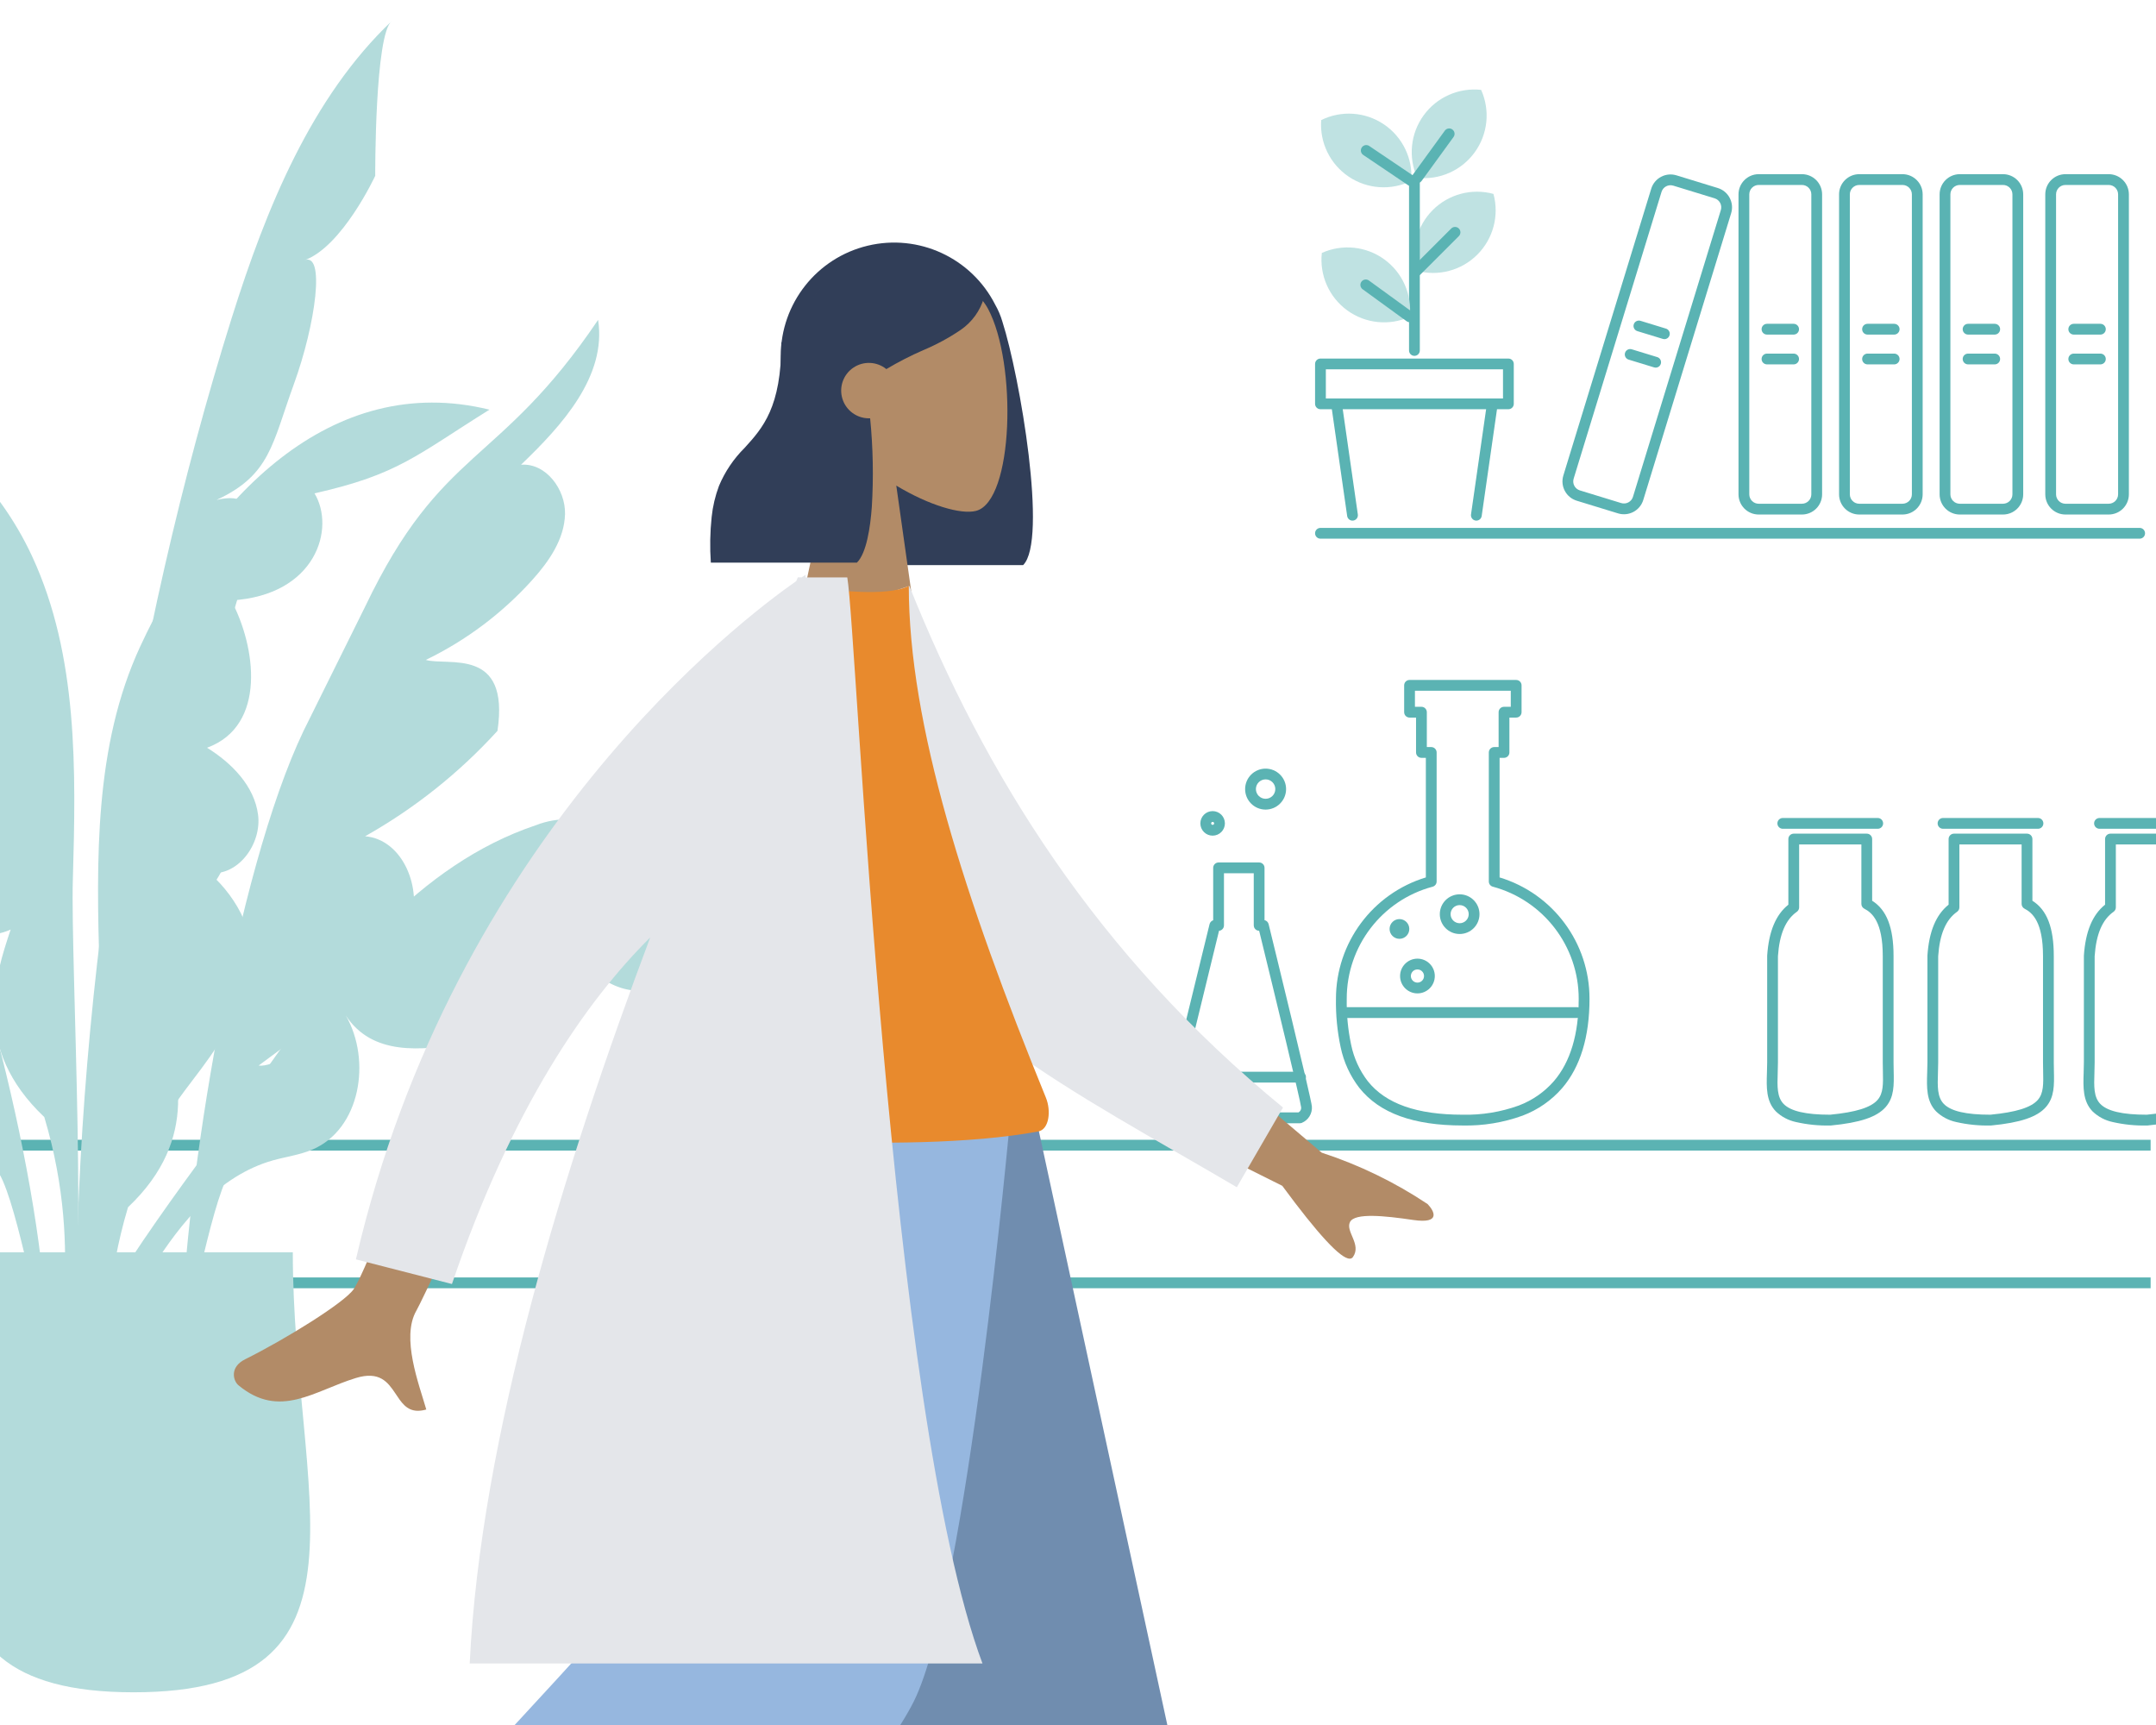
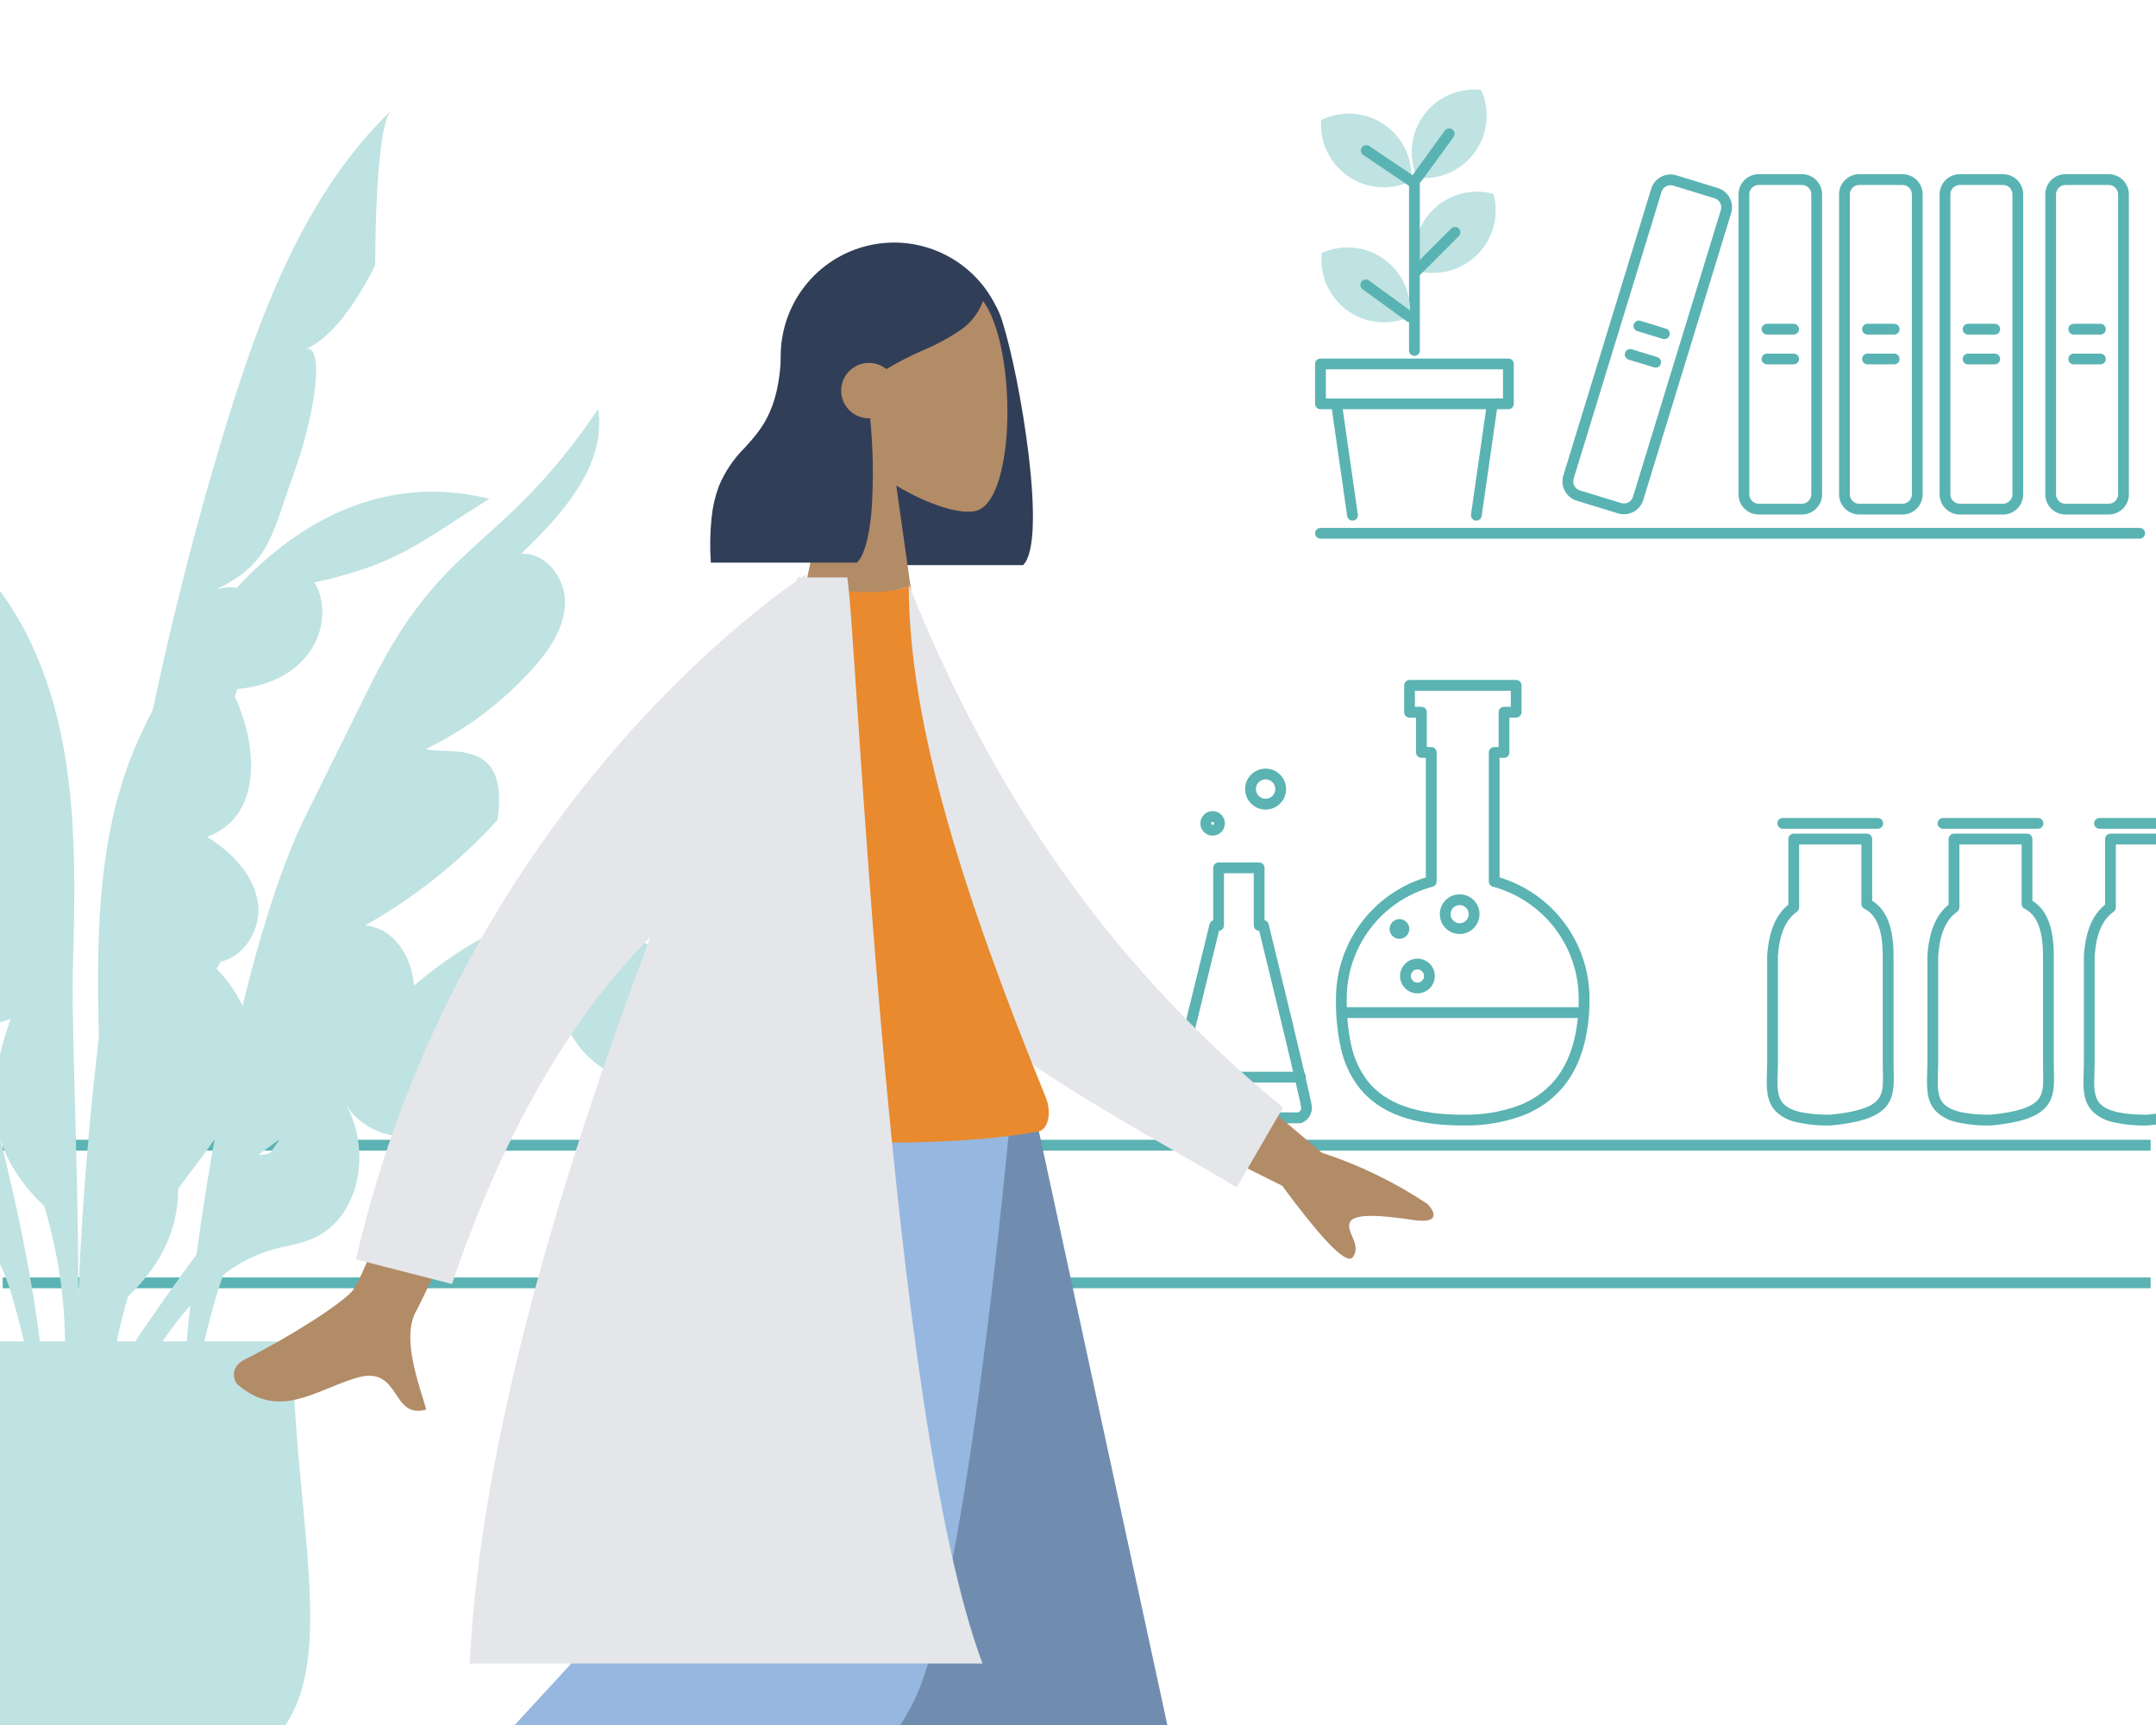
<svg xmlns="http://www.w3.org/2000/svg" width="400" height="320" viewBox="0 0 400 320">
  <defs>
    <clipPath id="b">
      <rect width="400" height="320" />
    </clipPath>
  </defs>
  <g id="a" clip-path="url(#b)">
    <rect width="400" height="320" fill="#fff" />
    <path d="M-185.574,15.814a11.607,11.607,0,0,1,11.263-2.993A11.607,11.607,0,0,1-177.3,24.083a11.607,11.607,0,0,1-11.263,2.993A11.607,11.607,0,0,1-185.574,15.814Z" transform="translate(451.39 23.149)" fill="#bfe2e2" />
    <path d="M9.978,30.272a2.277,2.277,0,1,1,2.277-2.277A2.279,2.279,0,0,1,9.978,30.272Zm0-2.554a.277.277,0,1,0,.277.277A.277.277,0,0,0,9.978,27.718Z" transform="translate(215 124.748)" fill="#5bb3b3" />
    <g transform="translate(7)">
      <path d="M10.081,34.107h7.525a1,1,0,0,1,1,1v9.7a1,1,0,0,1,.758.739c.808,3.3,7.9,32.261,8.026,33.809a3.029,3.029,0,0,1-1.869,3.059,1,1,0,0,1-.363.068H2.644a1,1,0,0,1-.217-.024,2.725,2.725,0,0,1-2.152-3.02c.2-1.582,7.323-30.59,8.135-33.892a1,1,0,0,1,.671-.715v-9.72A1,1,0,0,1,10.081,34.107Zm6.525,2H11.081v9.674a1,1,0,0,1-.915,1C6.993,59.695,2.4,78.593,2.259,79.686a.592.592,0,0,0,.2.6,1.179,1.179,0,0,0,.332.189H24.914a1.254,1.254,0,0,0,.241-.2.933.933,0,0,0,.243-.76c-.123-1.184-4.655-19.938-7.789-32.738h0a1,1,0,0,1-1-1Z" transform="translate(209 125.886)" fill="#5bb3b3" />
      <path d="M21.348,1H0A1,1,0,0,1-1,0,1,1,0,0,1,0-1H21.348a1,1,0,0,1,1,1A1,1,0,0,1,21.348,1Z" transform="translate(212.945 199.816)" fill="#5bb3b3" />
      <path d="M18.806,24.3a3.8,3.8,0,1,1,3.8-3.8A3.807,3.807,0,0,1,18.806,24.3Zm0-5.606a1.8,1.8,0,1,0,1.8,1.8A1.8,1.8,0,0,0,18.806,18.692Z" transform="translate(209 125.886)" fill="#5bb3b3" />
    </g>
    <path d="M49.512.25H69.294a1,1,0,0,1,1,1V6.229a1,1,0,0,1-1,1H68.037V13.7a1,1,0,0,1-1,1h-.819V36.882A23.491,23.491,0,0,1,82.9,59.385c0,7.067-1.7,12.643-5.066,16.573A18.227,18.227,0,0,1,70.5,81.066,30.634,30.634,0,0,1,59.378,82.9c-9.164,0-15.437-2.281-19.179-6.972a18.522,18.522,0,0,1-3.472-7.556,39.992,39.992,0,0,1-.868-8.991,23.535,23.535,0,0,1,16.678-22.5V14.7h-.819a1,1,0,0,1-1-1V7.229H49.512a1,1,0,0,1-1-1V1.25A1,1,0,0,1,49.512.25Zm18.782,2H50.512V5.229h1.206a1,1,0,0,1,1,1V12.7h.819a1,1,0,0,1,1,1V37.636a1,1,0,0,1-.741.966A21.492,21.492,0,0,0,37.859,59.385a38.057,38.057,0,0,0,.816,8.54,16.578,16.578,0,0,0,3.087,6.76C45.1,78.87,50.862,80.9,59.378,80.9A28.667,28.667,0,0,0,69.77,79.2a16.25,16.25,0,0,0,6.54-4.545c3.043-3.558,4.585-8.7,4.585-15.273A21.531,21.531,0,0,0,64.959,38.6a1,1,0,0,1-.741-.966V13.7a1,1,0,0,1,1-1h.819V6.229a1,1,0,0,1,1-1h1.257Z" transform="translate(212 125.886)" fill="#5bb3b3" />
    <path d="M42.894,1H0A1,1,0,0,1-1,0,1,1,0,0,1,0-1H42.894a1,1,0,0,1,1,1A1,1,0,0,1,42.894,1Z" transform="translate(249.679 187.838)" fill="#5bb3b3" />
    <path d="M.83-1A1.83,1.83,0,1,1-1,.83,1.832,1.832,0,0,1,.83-1Z" transform="translate(258.807 171.498)" fill="#5bb3b3" />
    <path d="M2.681-1A3.681,3.681,0,1,1-1,2.681,3.685,3.685,0,0,1,2.681-1Zm0,5.362A1.681,1.681,0,1,0,1,2.681,1.683,1.683,0,0,0,2.681,4.362Z" transform="translate(268.126 166.902)" fill="#5bb3b3" />
    <path d="M2.222-1A3.222,3.222,0,1,1-1,2.222,3.226,3.226,0,0,1,2.222-1Zm0,4.444A1.222,1.222,0,1,0,1,2.222,1.223,1.223,0,0,0,2.222,3.444Z" transform="translate(260.755 178.837)" fill="#5bb3b3" />
    <g transform="translate(-10 27)">
      <path d="M140.584,82.9a25.77,25.77,0,0,1-6.4-.645,7.707,7.707,0,0,1-3.711-1.968c-1.83-1.892-1.744-4.478-1.653-7.215.02-.616.042-1.254.042-1.895V51.458q0-.033,0-.067c.3-4.478,1.586-7.578,3.93-9.453V29.762a1,1,0,0,1,1-1h13.547a1,1,0,0,1,1,1V41.211c2.7,1.688,3.968,4.967,3.968,10.247V71.181c0,.545.012,1.074.023,1.587.058,2.622.109,4.886-1.481,6.707-1.618,1.853-4.755,2.909-10.17,3.425Q140.632,82.9,140.584,82.9ZM130.86,51.492V71.181c0,.674-.022,1.329-.043,1.961-.083,2.5-.149,4.476,1.092,5.758,1.3,1.343,4.122,2,8.627,2,4.772-.459,7.571-1.331,8.806-2.745,1.08-1.236,1.041-2.961.988-5.347-.012-.523-.024-1.064-.024-1.631V51.458c0-6.29-1.954-8.021-3.425-8.775a1,1,0,0,1-.543-.89V30.762H134.792V42.438a1,1,0,0,1-.426.819C132.284,44.716,131.137,47.41,130.86,51.492Z" transform="translate(209 98.886)" fill="#5bb3b3" />
      <path d="M17.617,1H0A1,1,0,0,1-1,0,1,1,0,0,1,0-1H17.617a1,1,0,0,1,1,1A1,1,0,0,1,17.617,1Z" transform="translate(340.757 125.743)" fill="#5bb3b3" />
      <path d="M170.314,82.9a25.771,25.771,0,0,1-6.4-.645,7.707,7.707,0,0,1-3.711-1.968c-1.83-1.892-1.744-4.478-1.653-7.215.021-.616.042-1.254.042-1.895V51.458q0-.033,0-.067c.3-4.478,1.586-7.578,3.93-9.453V29.762a1,1,0,0,1,1-1h13.547a1,1,0,0,1,1,1V41.211c2.7,1.688,3.968,4.967,3.968,10.247V71.181c0,.545.012,1.074.023,1.587.058,2.622.109,4.886-1.481,6.707-1.618,1.853-4.755,2.909-10.17,3.425Q170.362,82.9,170.314,82.9ZM160.59,51.492V71.181c0,.674-.022,1.329-.043,1.961-.083,2.5-.149,4.476,1.092,5.758,1.3,1.343,4.122,2,8.627,2,4.772-.459,7.571-1.331,8.806-2.745,1.08-1.236,1.041-2.961.988-5.347-.012-.523-.024-1.064-.024-1.631V51.458c0-6.29-1.954-8.021-3.425-8.775a1,1,0,0,1-.543-.89V30.762H164.522V42.438a1,1,0,0,1-.426.819C162.014,44.716,160.867,47.41,160.59,51.492Z" transform="translate(209 98.886)" fill="#5bb3b3" />
      <path d="M17.617,1H0A1,1,0,0,1-1,0,1,1,0,0,1,0-1H17.617a1,1,0,0,1,1,1A1,1,0,0,1,17.617,1Z" transform="translate(370.487 125.743)" fill="#5bb3b3" />
    </g>
    <path d="M140.584,82.9a25.77,25.77,0,0,1-6.4-.645,7.707,7.707,0,0,1-3.711-1.968c-1.83-1.892-1.744-4.478-1.653-7.215.02-.616.042-1.254.042-1.895V51.458q0-.033,0-.067c.3-4.478,1.586-7.578,3.93-9.453V29.762a1,1,0,0,1,1-1h13.547a1,1,0,0,1,1,1V41.211c2.7,1.688,3.968,4.967,3.968,10.247V71.181c0,.545.012,1.074.023,1.587.058,2.622.109,4.886-1.481,6.707-1.618,1.853-4.755,2.909-10.17,3.425Q140.632,82.9,140.584,82.9ZM130.86,51.492V71.181c0,.674-.022,1.329-.043,1.961-.083,2.5-.149,4.476,1.092,5.758,1.3,1.343,4.122,2,8.627,2,4.772-.459,7.571-1.331,8.806-2.745,1.08-1.236,1.041-2.961.988-5.347-.012-.523-.024-1.064-.024-1.631V51.458c0-6.29-1.954-8.021-3.425-8.775a1,1,0,0,1-.543-.89V30.762H134.792V42.438a1,1,0,0,1-.426.819C132.284,44.716,131.137,47.41,130.86,51.492Z" transform="translate(257.759 125.886)" fill="#5bb3b3" />
    <path d="M17.617,1H0A1,1,0,0,1-1,0,1,1,0,0,1,0-1H17.617a1,1,0,0,1,1,1A1,1,0,0,1,17.617,1Z" transform="translate(389.516 152.743)" fill="#5bb3b3" />
    <path d="M398.5,1H0V-1H398.5Z" transform="translate(0.5 237.976)" fill="#5bb3b3" />
    <path d="M398.5,1H0V-1H398.5Z" transform="translate(0.5 212.438)" fill="#5bb3b3" />
    <path d="M151.983,1H0A1,1,0,0,1-1,0,1,1,0,0,1,0-1H151.983a1,1,0,0,1,1,1A1,1,0,0,1,151.983,1Z" transform="translate(244.984 98.929)" fill="#5ab3b3" />
    <path d="M2.744-1h8.022a3.748,3.748,0,0,1,3.744,3.744v55.65a3.748,3.748,0,0,1-3.744,3.744H2.744A3.748,3.748,0,0,1-1,58.394V2.744A3.748,3.748,0,0,1,2.744-1Zm8.022,61.137a1.746,1.746,0,0,0,1.744-1.744V2.744A1.746,1.746,0,0,0,10.765,1H2.744A1.746,1.746,0,0,0,1,2.744v55.65a1.746,1.746,0,0,0,1.744,1.744Z" transform="translate(323.543 33.31)" fill="#5ab3b3" />
    <g transform="translate(327.827 61.069)">
      <path d="M4.942,1H0A1,1,0,0,1-1,0,1,1,0,0,1,0-1H4.942a1,1,0,0,1,1,1A1,1,0,0,1,4.942,1Z" fill="#5ab3b3" />
      <path d="M4.942,1H0A1,1,0,0,1-1,0,1,1,0,0,1,0-1H4.942a1,1,0,0,1,1,1A1,1,0,0,1,4.942,1Z" transform="translate(0 5.527)" fill="#5ab3b3" />
    </g>
    <path d="M2.744-1h8.022a3.748,3.748,0,0,1,3.744,3.744v55.65a3.748,3.748,0,0,1-3.744,3.744H2.744A3.748,3.748,0,0,1-1,58.394V2.744A3.748,3.748,0,0,1,2.744-1Zm8.022,61.137a1.746,1.746,0,0,0,1.744-1.744V2.744A1.746,1.746,0,0,0,10.765,1H2.744A1.746,1.746,0,0,0,1,2.744v55.65a1.746,1.746,0,0,0,1.744,1.744Z" transform="matrix(-0.956, -0.293, 0.293, -0.956, 303.113, 95.084)" fill="#5ab3b3" />
    <g transform="translate(302.446 60.468)">
      <path d="M4.726,2.447A1,1,0,0,1,4.433,2.4L-.293.956A1,1,0,0,1-.956-.293,1,1,0,0,1,.293-.956L5.019.491a1,1,0,0,1-.292,1.956Z" transform="translate(1.618)" fill="#5ab3b3" />
      <path d="M4.726,2.447A1,1,0,0,1,4.433,2.4L-.293.956A1,1,0,0,1-.956-.293,1,1,0,0,1,.293-.956L5.019.491a1,1,0,0,1-.292,1.956Z" transform="translate(0 5.285)" fill="#5ab3b3" />
    </g>
    <path d="M2.744-1h8.022a3.748,3.748,0,0,1,3.744,3.744v55.65a3.748,3.748,0,0,1-3.744,3.744H2.744A3.748,3.748,0,0,1-1,58.394V2.744A3.748,3.748,0,0,1,2.744-1Zm8.022,61.137a1.746,1.746,0,0,0,1.744-1.744V2.744A1.746,1.746,0,0,0,10.765,1H2.744A1.746,1.746,0,0,0,1,2.744v55.65a1.746,1.746,0,0,0,1.744,1.744Z" transform="translate(342.199 33.31)" fill="#5ab3b3" />
    <g transform="translate(346.482 61.069)">
      <path d="M4.942,1H0A1,1,0,0,1-1,0,1,1,0,0,1,0-1H4.942a1,1,0,0,1,1,1A1,1,0,0,1,4.942,1Z" fill="#5ab3b3" />
      <path d="M4.942,1H0A1,1,0,0,1-1,0,1,1,0,0,1,0-1H4.942a1,1,0,0,1,1,1A1,1,0,0,1,4.942,1Z" transform="translate(0 5.527)" fill="#5ab3b3" />
    </g>
    <path d="M2.744-1h8.022a3.748,3.748,0,0,1,3.744,3.744v55.65a3.748,3.748,0,0,1-3.744,3.744H2.744A3.748,3.748,0,0,1-1,58.394V2.744A3.748,3.748,0,0,1,2.744-1Zm8.022,61.137a1.746,1.746,0,0,0,1.744-1.744V2.744A1.746,1.746,0,0,0,10.765,1H2.744A1.746,1.746,0,0,0,1,2.744v55.65a1.746,1.746,0,0,0,1.744,1.744Z" transform="translate(380.458 33.31)" fill="#5ab3b3" />
    <path d="M2.744-1h8.022a3.748,3.748,0,0,1,3.744,3.744v55.65a3.748,3.748,0,0,1-3.744,3.744H2.744A3.748,3.748,0,0,1-1,58.394V2.744A3.748,3.748,0,0,1,2.744-1Zm8.022,61.137a1.746,1.746,0,0,0,1.744-1.744V2.744A1.746,1.746,0,0,0,10.765,1H2.744A1.746,1.746,0,0,0,1,2.744v55.65a1.746,1.746,0,0,0,1.744,1.744Z" transform="translate(360.854 33.31)" fill="#5ab3b3" />
    <g transform="translate(384.742 61.069)">
      <path d="M4.942,1H0A1,1,0,0,1-1,0,1,1,0,0,1,0-1H4.942a1,1,0,0,1,1,1A1,1,0,0,1,4.942,1Z" fill="#5ab3b3" />
      <path d="M4.942,1H0A1,1,0,0,1-1,0,1,1,0,0,1,0-1H4.942a1,1,0,0,1,1,1A1,1,0,0,1,4.942,1Z" transform="translate(0 5.527)" fill="#5ab3b3" />
    </g>
    <g transform="translate(365.137 61.069)">
      <path d="M4.942,1H0A1,1,0,0,1-1,0,1,1,0,0,1,0-1H4.942a1,1,0,0,1,1,1A1,1,0,0,1,4.942,1Z" fill="#5ab3b3" />
      <path d="M4.942,1H0A1,1,0,0,1-1,0,1,1,0,0,1,0-1H4.942a1,1,0,0,1,1,1A1,1,0,0,1,4.942,1Z" transform="translate(0 5.527)" fill="#5ab3b3" />
    </g>
    <path d="M0-1H34.866a1,1,0,0,1,1,1V7.4a1,1,0,0,1-1,1H0a1,1,0,0,1-1-1V0A1,1,0,0,1,0-1ZM33.866,1H1V6.4H33.866Z" transform="translate(244.984 67.515)" fill="#5ab3b3" />
    <path d="M0,21.664a1.008,1.008,0,0,1-.143-.01A1,1,0,0,1-.99,20.522L1.976-.142A1,1,0,0,1,3.107-.99,1,1,0,0,1,3.955.142L.99,20.806A1,1,0,0,1,0,21.664Z" transform="translate(273.905 74.915)" fill="#5ab3b3" />
    <path d="M2.964,21.664a1,1,0,0,1-.989-.858L-.99.142A1,1,0,0,1-.142-.99,1,1,0,0,1,.99-.142L3.955,20.522a1,1,0,0,1-.991,1.142Z" transform="translate(247.963 74.915)" fill="#5ab3b3" />
    <path d="M0,32.569a1,1,0,0,1-1-1V0A1,1,0,0,1,0-1,1,1,0,0,1,1,0V31.569A1,1,0,0,1,0,32.569Z" transform="translate(262.417 33.446)" fill="#5ab3b3" />
    <path d="M0,8.128a1,1,0,0,1-.707-.293,1,1,0,0,1,0-1.414L6.421-.707a1,1,0,0,1,1.414,0,1,1,0,0,1,0,1.414L.707,7.835A1,1,0,0,1,0,8.128Z" transform="translate(262.823 43.097)" fill="#5ab3b3" />
    <path d="M-163.339,24.975A11.608,11.608,0,0,0-174.6,21.982a11.609,11.609,0,0,0,2.992,11.263,11.61,11.61,0,0,0,11.263,2.993A11.607,11.607,0,0,0-163.339,24.975Z" transform="translate(414.249 -2.102) rotate(-9)" fill="#bfe2e2" />
    <path d="M-163.339,24.975A11.608,11.608,0,0,0-174.6,21.982a11.609,11.609,0,0,0,2.992,11.263,11.61,11.61,0,0,0,11.263,2.993A11.607,11.607,0,0,0-163.339,24.975Z" transform="translate(412.319 -32.618) rotate(-11)" fill="#bfe2e2" />
    <path d="M-163.339,24.975A11.608,11.608,0,0,0-174.6,21.982a11.609,11.609,0,0,0,2.992,11.263,11.61,11.61,0,0,0,11.263,2.993A11.607,11.607,0,0,0-163.339,24.975Z" transform="translate(323.815 185.684) rotate(81)" fill="#bfe2e2" />
    <path d="M7.128,8.128a1,1,0,0,1-.707-.293L-.707.707a1,1,0,0,1,0-1.414,1,1,0,0,1,1.414,0L7.835,6.421a1,1,0,0,1-.707,1.707Z" transform="translate(253.391 52.848) rotate(-9)" fill="#5ab3b3" />
    <path d="M7.128,8.128a1,1,0,0,1-.707-.293L-.707.707a1,1,0,0,1,0-1.414,1,1,0,0,1,1.414,0L7.835,6.421a1,1,0,0,1-.707,1.707Z" transform="translate(253.477 27.912) rotate(-11)" fill="#5ab3b3" />
    <path d="M7.128,8.128a1,1,0,0,1-.707-.293L-.707.707a1,1,0,0,1,0-1.414,1,1,0,0,1,1.414,0L7.835,6.421a1,1,0,0,1-.707,1.707Z" transform="translate(268.865 24.826) rotate(81)" fill="#5ab3b3" />
-     <g transform="translate(6144.68 6086)">
-       <path d="M109.493,82.937c-8.065,18.674-16.638,38.047-32.185,51.166C54.14,153.651,23.632,165.534,0,146.548c15.876-1.935,20.357-3.763,35.98-.353-.81-7.524,7.725-17.294,22.4-11.472-.537-9.645,3.785-23.886,15.614-22.873-2.96-4.508-4.96-10.147-3.32-15.286S78.8,87.792,83.4,90.6c-2.856-6.606-3.23-14.89,1.292-20.489,4.56-5.647,13.579-5.862,18.25-.43,1.043-8.927,2.6-22.968,20.364-28.889C141.78,20.01,142.258,1.306,147.166,0c-2.647,15.145-31.447,68.522-37.673,82.937" transform="translate(-5991.936 -5877.188) rotate(155)" fill="#b3dbdb" />
-       <path d="M.052,74.7C-.278,51.74.6,27.154,13.92,8.448a15.666,15.666,0,0,1,4.52-4.6A17.327,17.327,0,0,1,24.71,2C42.4-.746,60.683-1,78.051,3.359s33.809,13.553,45.091,27.456C101.966,20.717,78.6,7.992,55.476,11.975c-.052,3.951-3.591,5.645-7.44,9.494s-12.613,3.776-18.216-.257c3.5,8.075,3.513,21.085-2.564,27.452S14.371,60.89,6.143,57.765c8.8,3.953,14.544,15.46,9.6,23.742-1.308,2.195-3.2,3.967-4.779,5.975-6.353,8.089-7.056,19.208-6.33,29.466.416,5.86,4.928,23.889-1.164,26.6C-1.152,121.877.369,96.861.052,74.7" transform="matrix(0.809, 0.588, -0.588, 0.809, -6051.515, -5947.95)" fill="#b3dbdb" />
-       <rect width="277.236" height="323.03" transform="translate(-6274.506 -6076.549)" fill="none" />
-       <rect width="277.236" height="323.03" transform="translate(-6249.734 -6076.549)" fill="none" />
-       <path d="M-4.747,0c0,45.081-17.632,81.627,29.538,81.627S54.329,45.081,54.329,0" transform="translate(-6144.686 -5853.694)" fill="#b3dbdb" />
-       <path d="M68.263,59.992C70.279,38.791,74.222,16.918,85.852,0c-2.607,3.033,2.96,28.747,2.96,28.747S85.54,43.063,79.091,46.886c3.652-2.73,4.639,11.137,2.994,22.84s-.75,17.346-9.574,23.971c9.315-4.461,8.561,6.99,7.548,18.213s2.148,21.141-5.095,29.021c6.083-3.194,13.278,3.942,13.847,11.4s-3.149,14.38-6.726,20.706c5.09-4.259,12.763,2.222,13.352,9.287S92.4,195.888,89.505,202.2c-7.657,16.707-9.068,33.811-9.445,52.082-13.714-60.8-17.7-132.163-11.8-194.289" transform="matrix(0.978, 0.208, -0.208, 0.978, -6155.945, -6099.971)" fill="#b3dbdb" />
-       <path d="M116.1,66.127C108.032,47.453,99.459,28.08,83.912,14.961,60.744-4.587,23.632-5.036,0,13.95a143.029,143.029,0,0,0,47.7-2.233c-.81,7.524-1.3,14.2,7.17,18.051s13.9,8.459,25.732,7.446c-2.96,4.508-4.96,10.147-3.32,15.286s8.119,8.772,12.723,5.965c-2.856,6.606-3.23,14.89,1.292,20.489,4.56,5.647,13.579,5.862,18.25.43,1.043,8.927,2.6,22.968,20.364,28.889,18.473,20.782,18.951,39.486,23.859,40.792-2.647-15.145-31.447-68.522-37.673-82.937" transform="translate(-6208.44 -6031.803) rotate(25)" fill="#b3dbdb" />
-       <path d="M115.474,78.036c14.283-29.884,24.7-25.761,43.23-53.213,1.614,10.45-6.672,19.556-14.3,26.875,4.612-.368,8.294,4.576,8.161,9.2s-2.966,8.72-6.061,12.159a64.282,64.282,0,0,1-19.771,14.851c4.15,1.178,15.633-2.486,13.3,13.157a98.564,98.564,0,0,1-24.558,19.552c7.08.613,10.691,9.761,8.394,16.487s-8.318,11.367-14.03,15.6q-7.054,5.224-14.108,10.444c2.773.456,7.982-4.21,8.322,1.367s-8.2,12.2-13.161,17.745c-3.555,3.975-7.452,27.456-9.59,32.213.756-29.5,10.155-87.049,22.751-113.4" transform="translate(-6192.418 -6051.486)" fill="#b3dbdb" />
-       <path d="M132.877,109.764C118.594,79.88,100.035,52.275,81.505,24.823c-1.614,10.45,6.672,19.556,14.3,26.875-4.612-.368-8.294,4.576-8.161,9.2s2.966,8.72,6.061,12.159a64.282,64.282,0,0,0,19.771,14.851c-4.15,1.178-15.633-2.486-13.3,13.157a98.564,98.564,0,0,0,24.558,19.552c-7.08.613-10.691,9.761-8.394,16.487s8.318,11.367,14.03,15.6q7.054,5.224,14.108,10.444c-2.773.456-7.982-4.21-8.322,1.367s8.2,12.2,13.161,17.745c3.555,3.975,7.452,27.456,9.59,32.213-.756-29.5-13.435-78.351-26.031-104.706" transform="translate(-6294.797 -6051.486)" fill="#b3dbdb" />
+     <g transform="translate(6144.68 6102.535)">
+       <path d="M109.493,82.937c-8.065,18.674-16.638,38.047-32.185,51.166C54.14,153.651,23.632,165.534,0,146.548c15.876-1.935,20.357-3.763,35.98-.353-.81-7.524,7.725-17.294,22.4-11.472-.537-9.645,3.785-23.886,15.614-22.873-2.96-4.508-4.96-10.147-3.32-15.286S78.8,87.792,83.4,90.6c-2.856-6.606-3.23-14.89,1.292-20.489,4.56-5.647,13.579-5.862,18.25-.43,1.043-8.927,2.6-22.968,20.364-28.889C141.78,20.01,142.258,1.306,147.166,0c-2.647,15.145-31.447,68.522-37.673,82.937" transform="translate(-5991.936 -5877.188) rotate(155)" fill="#bfe2e2" />
+       <path d="M.052,74.7C-.278,51.74.6,27.154,13.92,8.448a15.666,15.666,0,0,1,4.52-4.6A17.327,17.327,0,0,1,24.71,2C42.4-.746,60.683-1,78.051,3.359s33.809,13.553,45.091,27.456C101.966,20.717,78.6,7.992,55.476,11.975c-.052,3.951-3.591,5.645-7.44,9.494s-12.613,3.776-18.216-.257c3.5,8.075,3.513,21.085-2.564,27.452S14.371,60.89,6.143,57.765c8.8,3.953,14.544,15.46,9.6,23.742-1.308,2.195-3.2,3.967-4.779,5.975-6.353,8.089-7.056,19.208-6.33,29.466.416,5.86,4.928,23.889-1.164,26.6C-1.152,121.877.369,96.861.052,74.7" transform="matrix(0.809, 0.588, -0.588, 0.809, -6051.515, -5947.95)" fill="#bfe2e2" />
+       <path d="M-4.747,0c0,45.081-17.632,81.627,29.538,81.627S54.329,45.081,54.329,0" transform="translate(-6144.686 -5853.694)" fill="#bfe2e2" />
+       <path d="M68.263,59.992C70.279,38.791,74.222,16.918,85.852,0c-2.607,3.033,2.96,28.747,2.96,28.747S85.54,43.063,79.091,46.886c3.652-2.73,4.639,11.137,2.994,22.84s-.75,17.346-9.574,23.971c9.315-4.461,8.561,6.99,7.548,18.213s2.148,21.141-5.095,29.021c6.083-3.194,13.278,3.942,13.847,11.4s-3.149,14.38-6.726,20.706c5.09-4.259,12.763,2.222,13.352,9.287S92.4,195.888,89.505,202.2c-7.657,16.707-9.068,33.811-9.445,52.082-13.714-60.8-17.7-132.163-11.8-194.289" transform="matrix(0.978, 0.208, -0.208, 0.978, -6155.945, -6099.971)" fill="#bfe2e2" />
+       <path d="M116.1,66.127C108.032,47.453,99.459,28.08,83.912,14.961,60.744-4.587,23.632-5.036,0,13.95a143.029,143.029,0,0,0,47.7-2.233c-.81,7.524-1.3,14.2,7.17,18.051s13.9,8.459,25.732,7.446c-2.96,4.508-4.96,10.147-3.32,15.286s8.119,8.772,12.723,5.965c-2.856,6.606-3.23,14.89,1.292,20.489,4.56,5.647,13.579,5.862,18.25.43,1.043,8.927,2.6,22.968,20.364,28.889,18.473,20.782,18.951,39.486,23.859,40.792-2.647-15.145-31.447-68.522-37.673-82.937" transform="translate(-6208.44 -6031.803) rotate(25)" fill="#bfe2e2" />
+       <path d="M115.474,78.036c14.283-29.884,24.7-25.761,43.23-53.213,1.614,10.45-6.672,19.556-14.3,26.875,4.612-.368,8.294,4.576,8.161,9.2s-2.966,8.72-6.061,12.159a64.282,64.282,0,0,1-19.771,14.851c4.15,1.178,15.633-2.486,13.3,13.157a98.564,98.564,0,0,1-24.558,19.552c7.08.613,10.691,9.761,8.394,16.487s-8.318,11.367-14.03,15.6q-7.054,5.224-14.108,10.444c2.773.456,7.982-4.21,8.322,1.367s-8.2,12.2-13.161,17.745c-3.555,3.975-7.452,27.456-9.59,32.213.756-29.5,10.155-87.049,22.751-113.4" transform="translate(-6192.418 -6051.486)" fill="#bfe2e2" />
+       <path d="M132.877,109.764C118.594,79.88,100.035,52.275,81.505,24.823c-1.614,10.45,6.672,19.556,14.3,26.875-4.612-.368-8.294,4.576-8.161,9.2s2.966,8.72,6.061,12.159a64.282,64.282,0,0,0,19.771,14.851c-4.15,1.178-15.633-2.486-13.3,13.157a98.564,98.564,0,0,0,24.558,19.552c-7.08.613-10.691,9.761-8.394,16.487s8.318,11.367,14.03,15.6q7.054,5.224,14.108,10.444c-2.773.456-7.982-4.21-8.322,1.367s8.2,12.2,13.161,17.745c3.555,3.975,7.452,27.456,9.59,32.213-.756-29.5-13.435-78.351-26.031-104.706" transform="translate(-6294.797 -6051.486)" fill="#bfe2e2" />
    </g>
    <g transform="translate(28 7)">
      <g transform="translate(9.336 200.609)">
        <path d="M0,0,45.866,116.089l30.763,98.143H88.777L41.747,0Z" transform="translate(109.133)" fill="#997659" />
        <path d="M87.319,0c-.488,40.794-7.611,95.717-8.749,98.26S0,162.935,0,162.935l8.367,8.953s91.363-53.271,95.591-60.376S121.95,39.027,133,0Z" transform="translate(12.577)" fill="#b28b67" />
        <path d="M36.778,204.123l57.756-6.268L51.73,0H0Z" transform="translate(103.193)" fill="#708daf" />
        <path d="M0,148.491l37.884,44.842s59.854-65.371,69.79-85.31S125.538,0,125.538,0H67.3S62.97,77.493,61.462,81.1,0,148.491,0,148.491Z" transform="translate(24.524)" fill="#96b7df" />
        <g transform="translate(14.795 155.099) rotate(50)">
          <path d="M4.18,4.393a1.869,1.869,0,0,0-2.4,1.26L0,11.937a60.033,60.033,0,0,0,.842,7.377H53.549s2.054-6.792-2.372-7.334S43.823,11,43.823,11L19.325.081a.934.934,0,0,0-1.244.5L16.506,4.4s-4.1,1.912-6.66,1.912Z" transform="translate(0 0)" fill="#acb1bc" />
        </g>
        <g transform="translate(179.219 204.029)">
          <path d="M4.18,4.725a1.869,1.869,0,0,0-2.4,1.26L0,12.269a60.033,60.033,0,0,0,.842,7.377H53.549s2.054-6.792-2.372-7.334-7.354-.978-7.354-.978L19.325.413a.934.934,0,0,0-1.244.5L16.506,4.73s-4.1,1.912-6.66,1.912Z" transform="translate(0 -0.332)" fill="#acb1bc" />
        </g>
      </g>
      <g transform="translate(103.769 38)">
        <path d="M17.865,59.828c0-.086-.01-.173-.014-.259A21.032,21.032,0,0,1,0,38.781V21.026A21.029,21.029,0,0,1,39.775,11.5a14.509,14.509,0,0,1,1.343,3.163c3.248,10.121,8.456,40.663,3.847,45.166Z" transform="translate(13.084)" fill="#313e58" />
        <g transform="translate(15.888 3.738)">
          <path d="M0,68.217,7.721,32.23C3.415,27.176.5,20.981.987,14.041c1.4-20,29.242-15.6,34.657-5.505s4.772,35.7-2.226,37.5c-2.791.719-8.737-1.043-14.788-4.69l3.8,26.872Z" transform="translate(0 0)" fill="#b28b67" />
        </g>
        <path d="M27.211,58.441H.111a48.673,48.673,0,0,1,.153-8.478,23.308,23.308,0,0,1,1.362-5.769A21.835,21.835,0,0,1,6.4,37.128c3.339-3.682,6.791-7.489,6.791-19.464.235-.23.47-.462.7-.687.666-.659,1.293-1.279,1.923-1.841l-.03-.727a37.72,37.72,0,0,1,4.872-7.205,24.939,24.939,0,0,1,5.633-4.954A13.906,13.906,0,0,1,33.645,0c4.819,0,8.591,1,11.534,3.048a22.425,22.425,0,0,1,5.6,6.253l.007.01a10.974,10.974,0,0,1-4.269,5.918,39.373,39.373,0,0,1-7.015,3.8,61.417,61.417,0,0,0-6.829,3.506,5.14,5.14,0,1,0-3.239,9.131c.078,0,.156,0,.234-.005a103.473,103.473,0,0,1,.312,16.427c-.274,3.757-.977,8.6-2.772,10.358Z" transform="translate(0 0.934)" fill="#313e58" />
      </g>
      <path d="M29.944,78.894c-1.389-2.08-2.944-4.16-7.294-2.834-7.742,2.36-14.13,7.709-21.8,1.348-.943-.782-1.737-3.339,1.259-4.828,7.465-3.712,18.426-10.5,20.129-13.008C25.726,54.452,45.886,0,45.886,0L62.438,2.4S35.788,60.224,33.864,63.562c-2.887,5.006.508,13.725,1.835,18.341a5.611,5.611,0,0,1-1.552.243C32.012,82.145,31.029,80.519,29.944,78.894ZM194.506,40.408,165.914,26.139l7.71-15.79,28.209,23.915A80.24,80.24,0,0,1,221.479,43.8c1.2,1.255,2.576,3.722-2.7,2.943s-10.853-1.36-11.711.4,2.2,4.144.549,6.48a.692.692,0,0,1-.6.3Q204.475,53.925,194.506,40.408Z" transform="translate(15.389 172.567)" fill="#b28b67" />
      <path d="M0,4.273,9.921,0C26.81,33.409,50.41,65.1,87.42,90.372l-7.251,15.481C48.254,90.63,18.308,79.255,4.3,53.447-.4,44.785.623,15.067,0,4.273Z" transform="matrix(0.996, 0.087, -0.087, 0.996, 130.826, 100.837)" fill="#e4e6ea" />
      <path d="M0,101.2s44.068,4.672,69.373,0c2.09-.386,2.42-3.885,1.451-6.26C55.73,57.959,45.379,25.688,45.379,0,41.225,2.094,30.838.628,30.838.628,12.229,27.1,3.675,57.474,0,101.2Z" transform="translate(95.228 101.702)" fill="#e88a2d" />
      <path d="M21.113,201.966c2.007-41.943,17.471-92.1,33.491-134.692C42.782,79.035,28.977,98.749,17.82,131.568L0,126.994C18.16,48.741,71.365,8.384,81.69,1.18l.3-.7H82.7c.48-.324.734-.484.734-.484L83.41.484h7.755c1.806,10.621,7.5,154.436,25.084,201.481Z" transform="translate(38.03 99.626)" fill="#e4e6ea" />
    </g>
  </g>
</svg>
